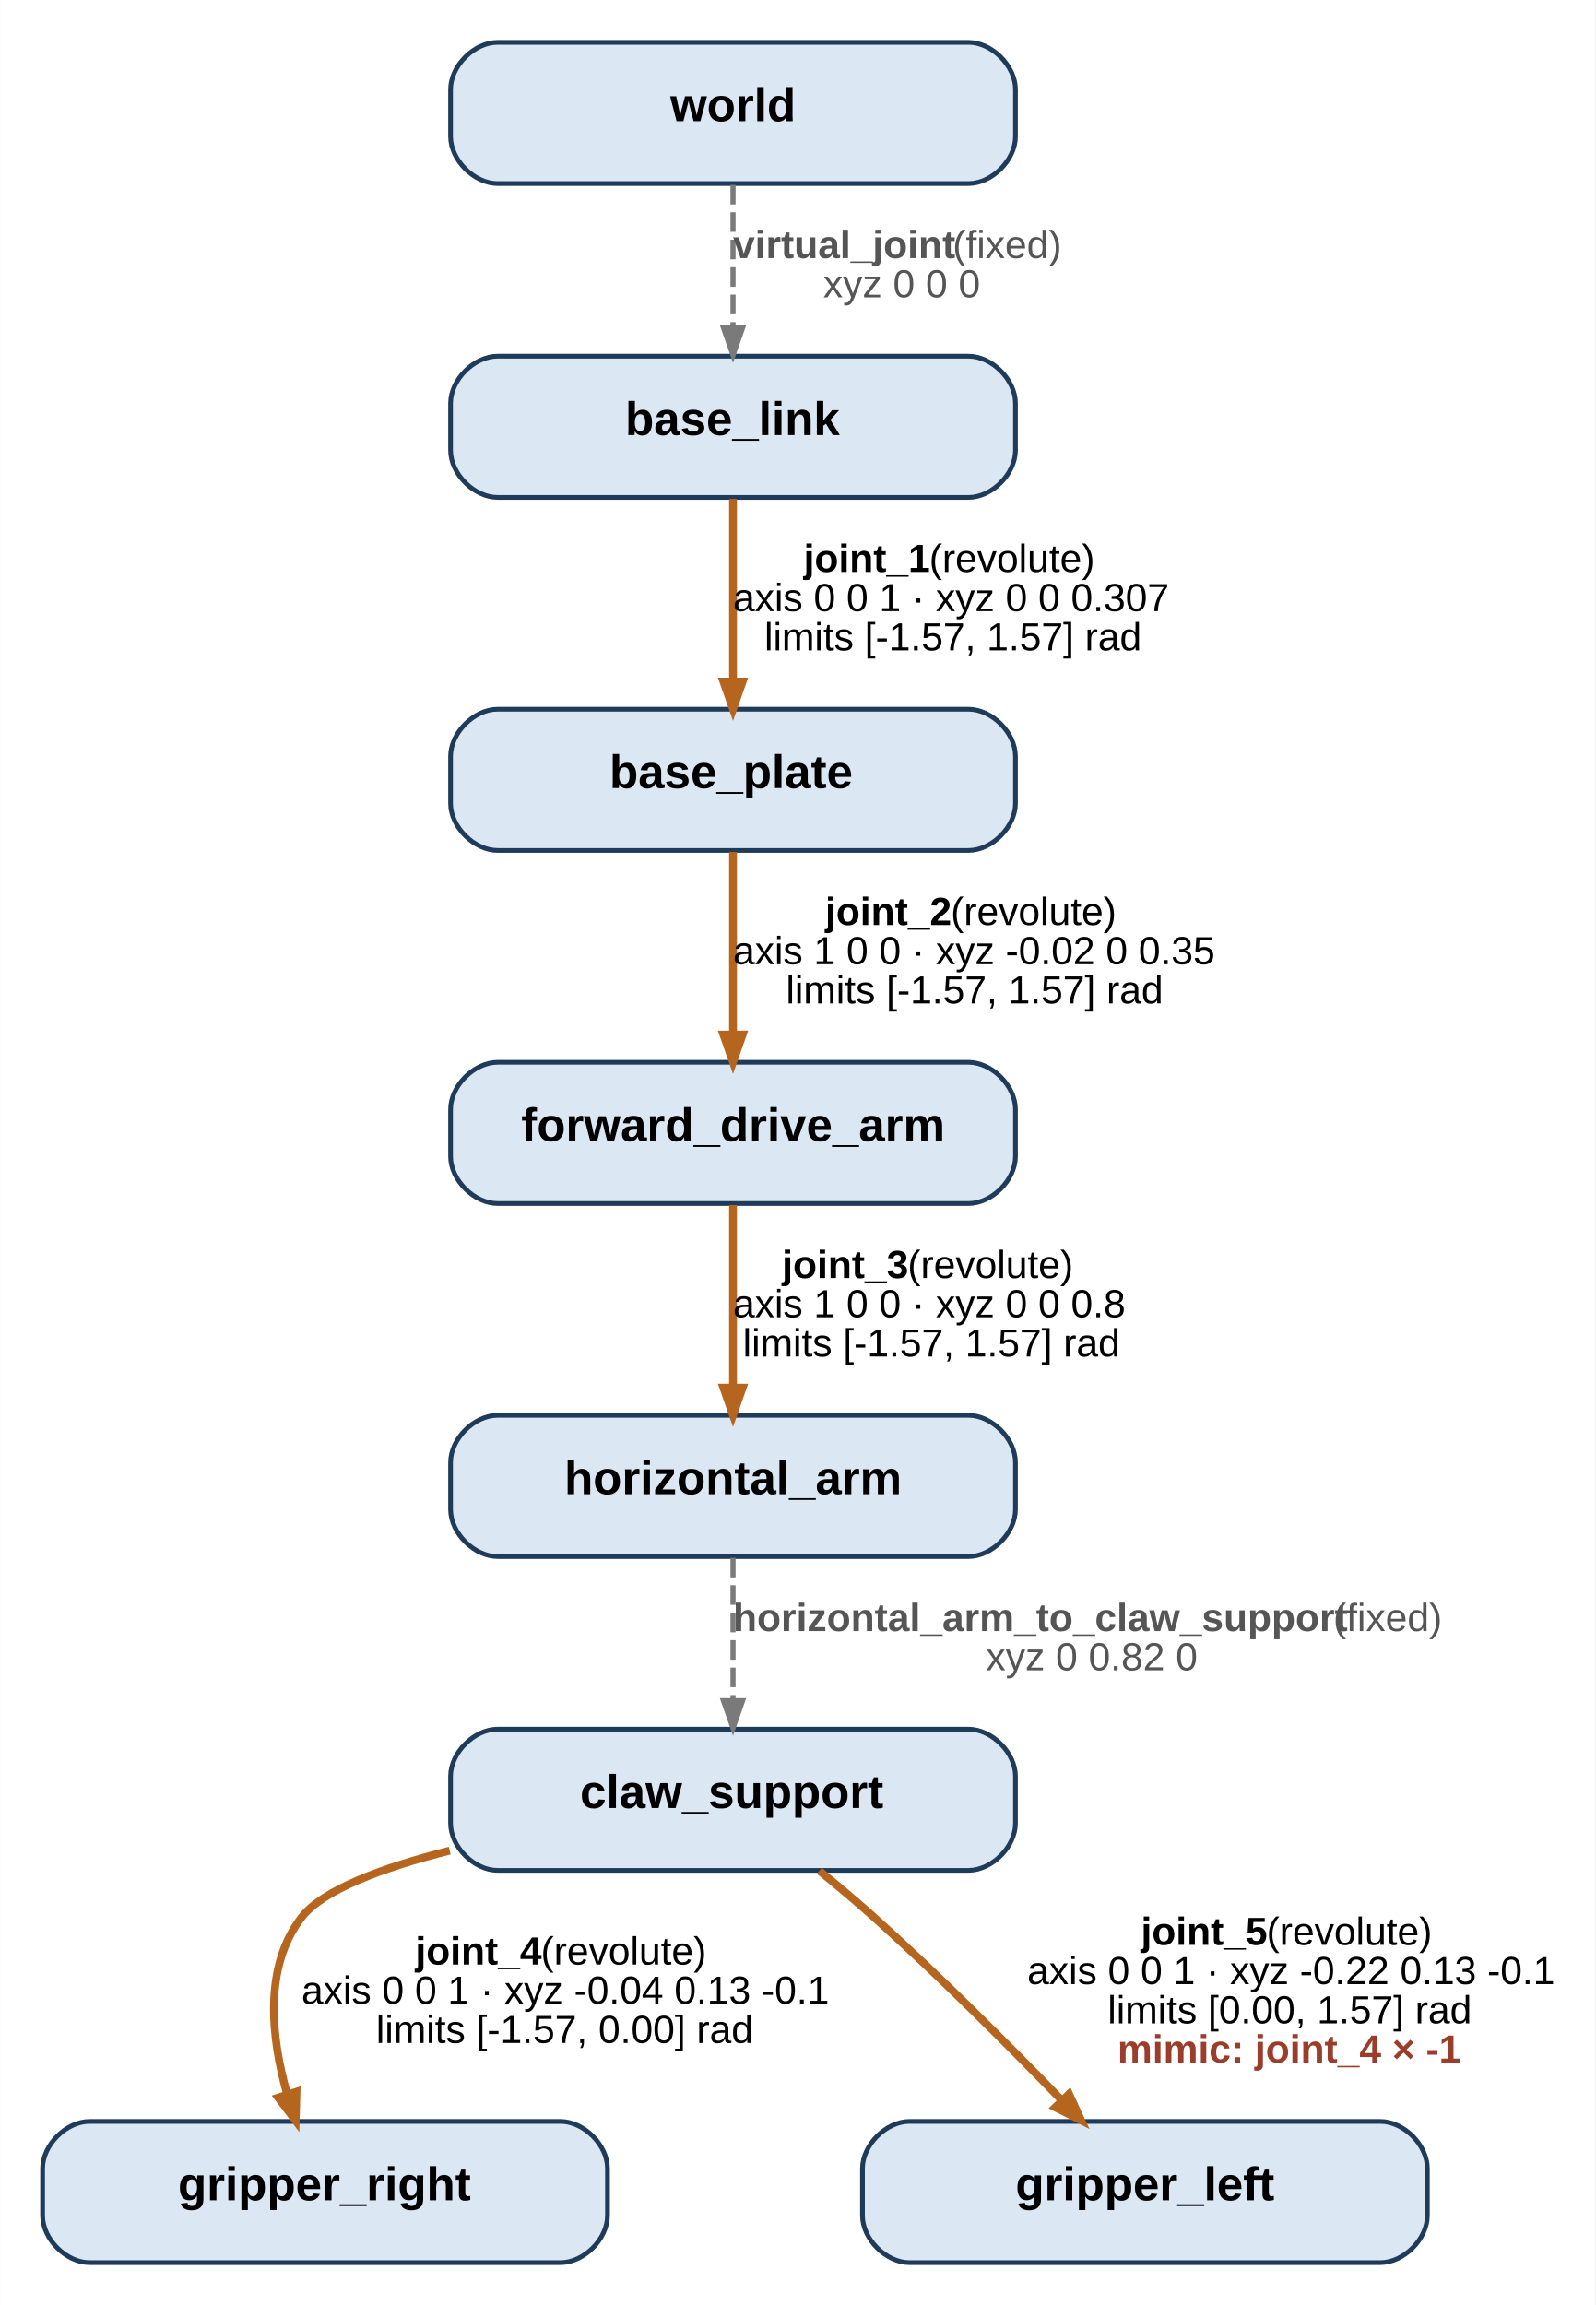
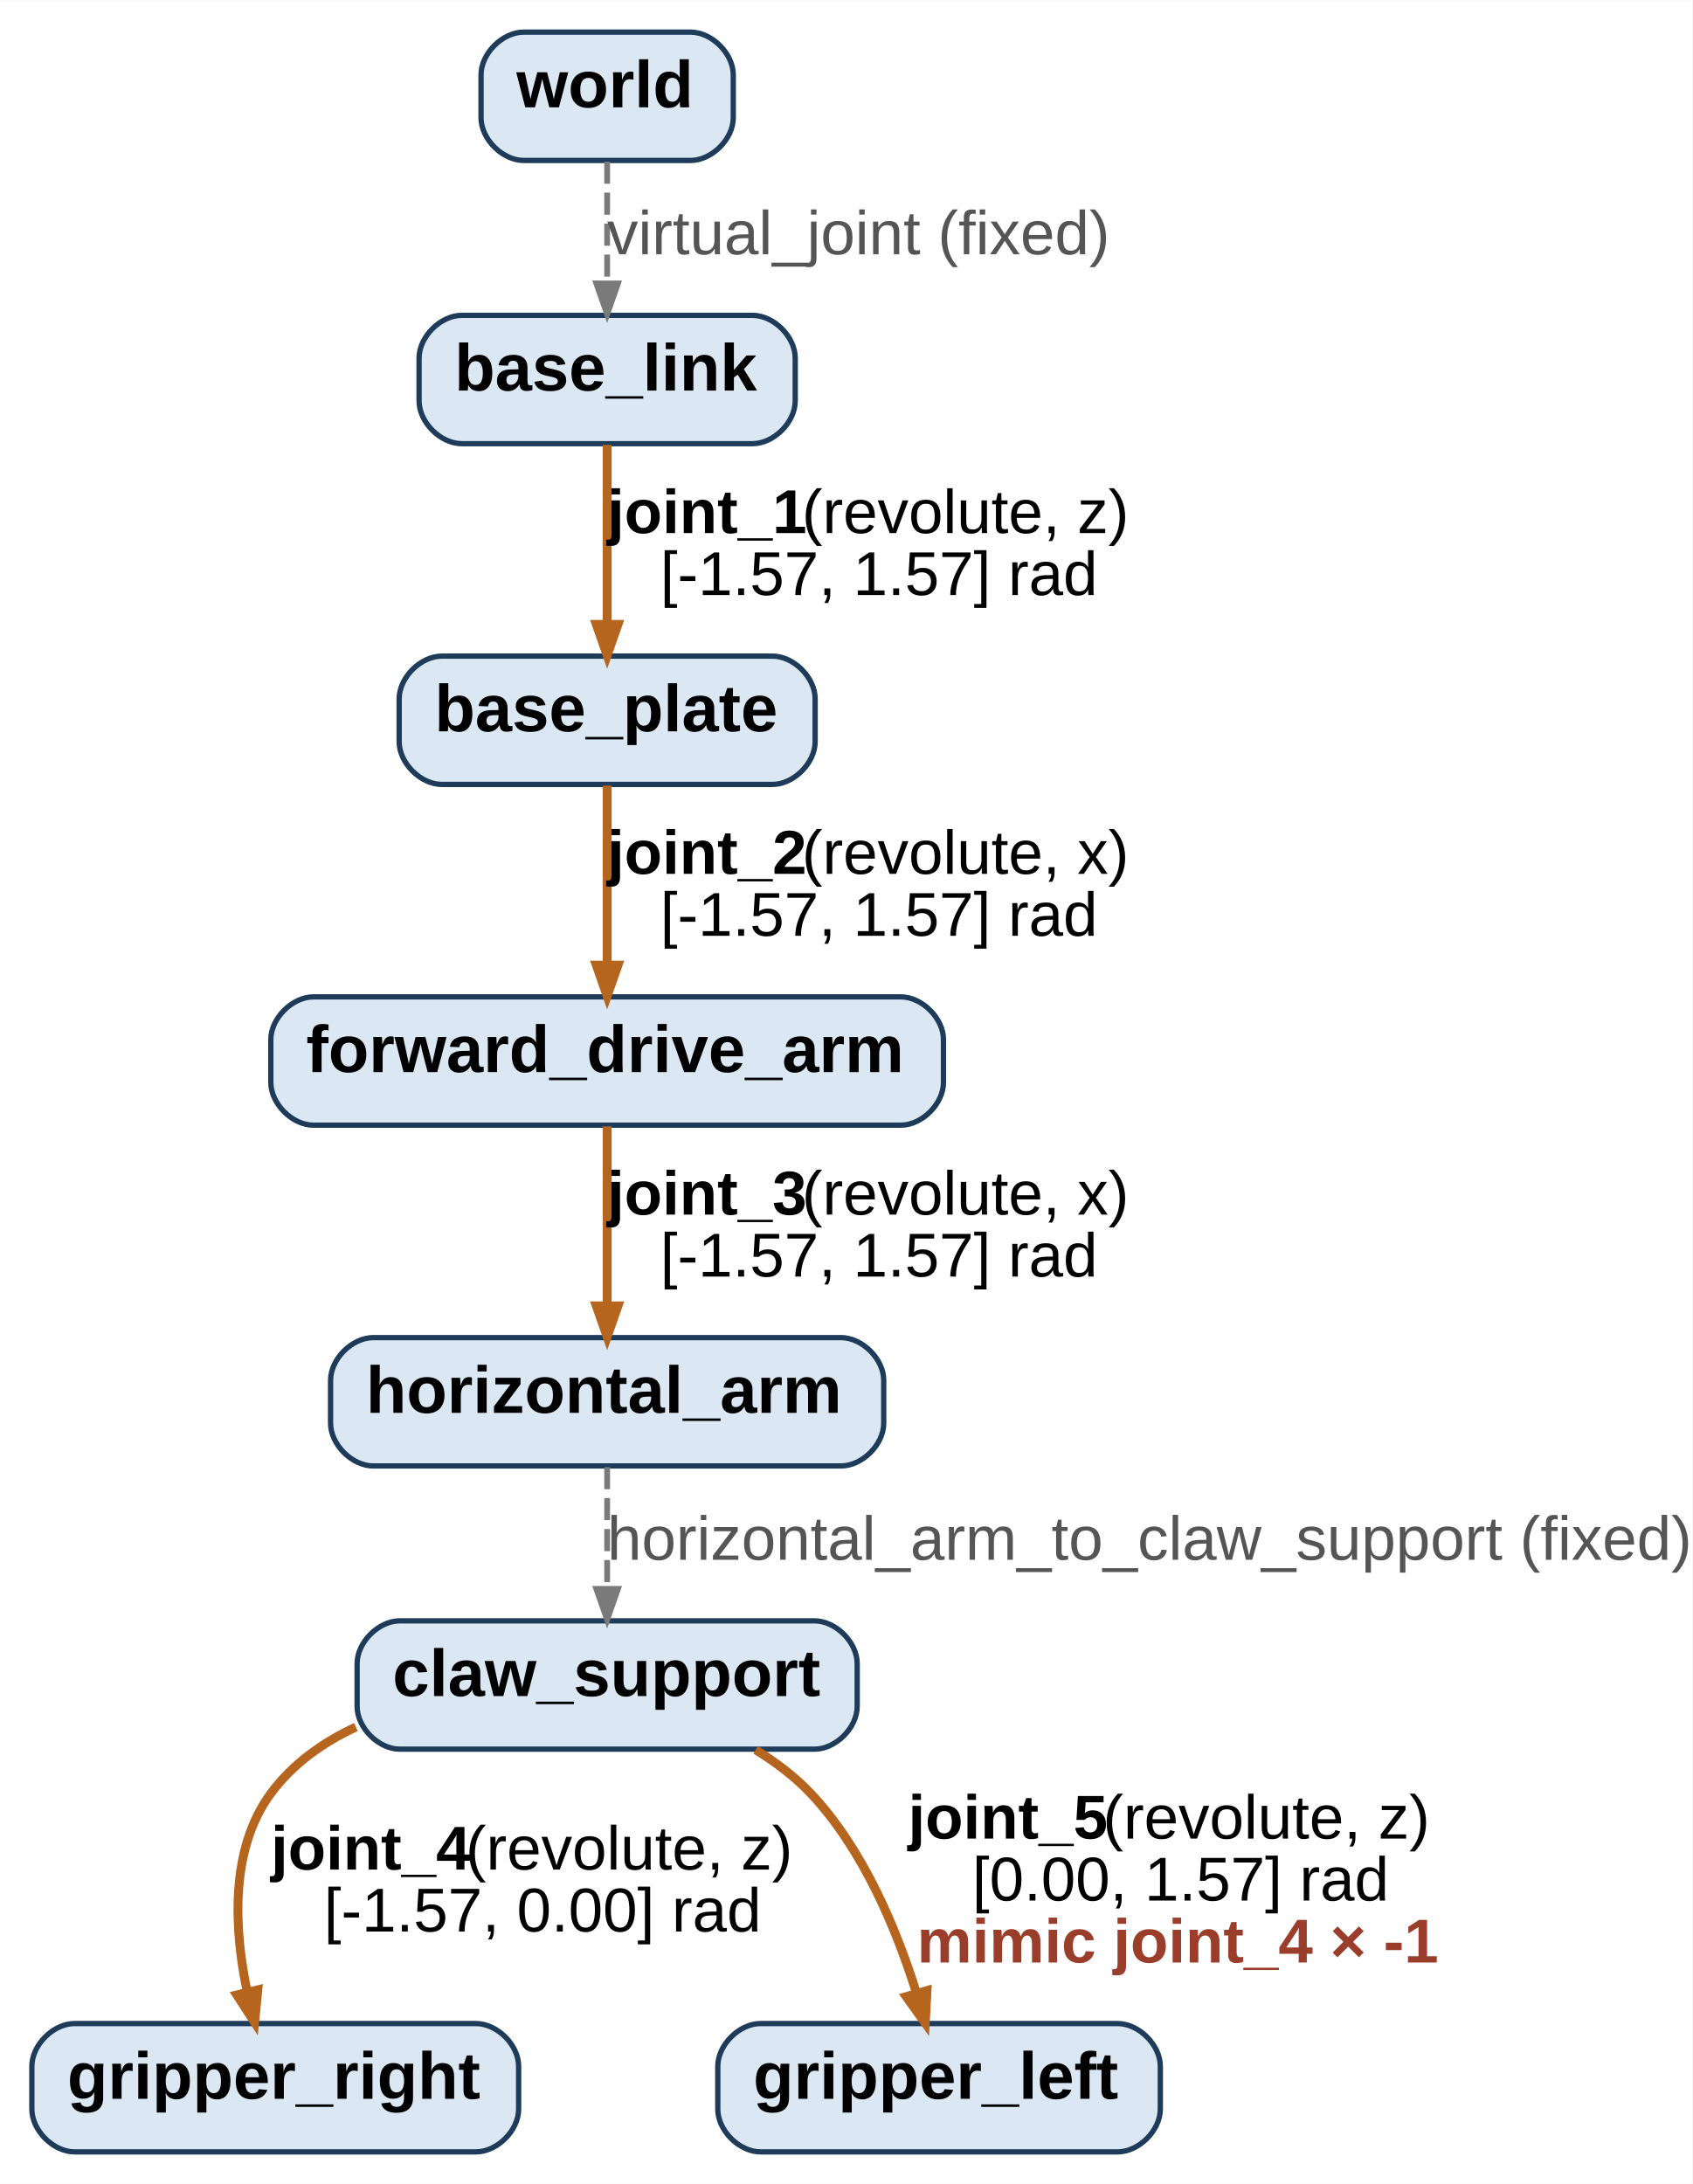
- <svg xmlns="http://www.w3.org/2000/svg" width="407pt" height="588pt" viewBox="0.00 0.00 406.60 587.60">
-   <g id="graph0" class="graph" transform="scale(1 1) rotate(0) translate(10.8 576.8)">
-     <polygon fill="white" stroke="transparent" points="-10.8,10.8 -10.8,-576.8 395.8,-576.8 395.8,10.8 -10.8,10.8" />
+ <svg xmlns="http://www.w3.org/2000/svg" width="382pt" height="493pt" viewBox="0.00 0.00 382.40 493.40">
+   <g id="graph0" class="graph" transform="scale(1 1) rotate(0) translate(7.2 486.2)">
+     <polygon fill="white" stroke="transparent" points="-7.2,7.2 -7.2,-486.2 375.2,-486.2 375.2,7.2 -7.2,7.2" />
    <g id="node1" class="node">
-       <path fill="#dbe7f3" stroke="#1f3b5a" stroke-width="1.2" d="M236,-566C236,-566 116,-566 116,-566 110,-566 104,-560 104,-554 104,-554 104,-542 104,-542 104,-536 110,-530 116,-530 116,-530 236,-530 236,-530 242,-530 248,-536 248,-542 248,-542 248,-554 248,-554 248,-560 242,-566 236,-566" />
-       <text text-anchor="start" x="160" y="-545.9" font-family="Liberation Sans" font-weight="bold" font-size="12.00">world</text>
+       <path fill="#dbe7f3" stroke="#1f3b5a" stroke-width="1.2" d="M148.83,-479C148.83,-479 111.17,-479 111.17,-479 106.33,-479 101.5,-474.17 101.5,-469.33 101.5,-469.33 101.5,-459.67 101.5,-459.67 101.5,-454.83 106.33,-450 111.17,-450 111.17,-450 148.83,-450 148.83,-450 153.67,-450 158.5,-454.83 158.5,-459.67 158.5,-459.67 158.5,-469.33 158.5,-469.33 158.5,-474.17 153.67,-479 148.83,-479" />
+       <text text-anchor="start" x="109.5" y="-462" font-family="Liberation Sans" font-weight="bold" font-size="15.00">world</text>
    </g>
    <g id="node2" class="node">
-       <path fill="#dbe7f3" stroke="#1f3b5a" stroke-width="1.2" d="M236,-486C236,-486 116,-486 116,-486 110,-486 104,-480 104,-474 104,-474 104,-462 104,-462 104,-456 110,-450 116,-450 116,-450 236,-450 236,-450 242,-450 248,-456 248,-462 248,-462 248,-474 248,-474 248,-480 242,-486 236,-486" />
-       <text text-anchor="start" x="148.5" y="-465.9" font-family="Liberation Sans" font-weight="bold" font-size="12.00">base_link</text>
+       <path fill="#dbe7f3" stroke="#1f3b5a" stroke-width="1.2" d="M162.83,-415C162.83,-415 97.17,-415 97.17,-415 92.33,-415 87.5,-410.17 87.5,-405.33 87.5,-405.33 87.5,-395.67 87.5,-395.67 87.5,-390.83 92.33,-386 97.17,-386 97.17,-386 162.83,-386 162.83,-386 167.67,-386 172.5,-390.83 172.5,-395.67 172.5,-395.67 172.5,-405.33 172.5,-405.33 172.5,-410.17 167.67,-415 162.83,-415" />
+       <text text-anchor="start" x="95.5" y="-398" font-family="Liberation Sans" font-weight="bold" font-size="15.00">base_link</text>
    </g>
    <g id="edge1" class="edge">
-       <path fill="none" stroke="#7a7a7a" stroke-width="1.3" stroke-dasharray="5,2" d="M176,-529.69C176,-518.98 176,-505.08 176,-493.29" />
-       <polygon fill="#7a7a7a" stroke="#7a7a7a" stroke-width="1.3" points="178.45,-493.26 176,-486.26 173.55,-493.26 178.45,-493.26" />
-       <text text-anchor="start" x="176" y="-511" font-family="Liberation Sans" font-weight="bold" font-size="10.00" fill="#555555">virtual_joint</text>
-       <text text-anchor="start" x="232" y="-511" font-family="Liberation Sans" font-size="10.00" fill="#555555"> (fixed)</text>
-       <text text-anchor="start" x="199" y="-501" font-family="Liberation Sans" font-size="10.00" fill="#555555">xyz 0 0 0</text>
+       <path fill="none" stroke="#7a7a7a" stroke-width="1.3" stroke-dasharray="5,2" d="M130,-449.74C130,-441.71 130,-431.43 130,-422.41" />
+       <polygon fill="#7a7a7a" stroke="#7a7a7a" stroke-width="1.3" points="132.45,-422.22 130,-415.22 127.55,-422.22 132.45,-422.22" />
+       <text text-anchor="start" x="130" y="-428.8" font-family="Liberation Sans" font-size="14.00" fill="#555555">virtual_joint (fixed)</text>
    </g>
    <g id="node3" class="node">
-       <path fill="#dbe7f3" stroke="#1f3b5a" stroke-width="1.2" d="M236,-396C236,-396 116,-396 116,-396 110,-396 104,-390 104,-384 104,-384 104,-372 104,-372 104,-366 110,-360 116,-360 116,-360 236,-360 236,-360 242,-360 248,-366 248,-372 248,-372 248,-384 248,-384 248,-390 242,-396 236,-396" />
-       <text text-anchor="start" x="144.5" y="-375.9" font-family="Liberation Sans" font-weight="bold" font-size="12.00">base_plate</text>
+       <path fill="#dbe7f3" stroke="#1f3b5a" stroke-width="1.2" d="M167.33,-338C167.33,-338 92.67,-338 92.67,-338 87.83,-338 83,-333.17 83,-328.33 83,-328.33 83,-318.67 83,-318.67 83,-313.83 87.83,-309 92.67,-309 92.67,-309 167.33,-309 167.33,-309 172.17,-309 177,-313.83 177,-318.67 177,-318.67 177,-328.33 177,-328.33 177,-333.17 172.17,-338 167.33,-338" />
+       <text text-anchor="start" x="91" y="-321" font-family="Liberation Sans" font-weight="bold" font-size="15.00">base_plate</text>
    </g>
    <g id="edge2" class="edge">
-       <path fill="none" stroke="#b5651d" stroke-width="2" d="M176,-449.61C176,-436.39 176,-418.03 176,-403.35" />
-       <polygon fill="#b5651d" stroke="#b5651d" stroke-width="2" points="178.45,-403.05 176,-396.05 173.55,-403.05 178.45,-403.05" />
-       <text text-anchor="start" x="194" y="-431" font-family="Liberation Sans" font-weight="bold" font-size="10.00">joint_1</text>
-       <text text-anchor="start" x="226" y="-431" font-family="Liberation Sans" font-size="10.00"> (revolute)</text>
-       <text text-anchor="start" x="176" y="-421" font-family="Liberation Sans" font-size="10.00">axis 0 0 1 · xyz 0 0 0.307</text>
-       <text text-anchor="start" x="184" y="-411" font-family="Liberation Sans" font-size="10.00">limits [-1.57, 1.57] rad</text>
+       <path fill="none" stroke="#b5651d" stroke-width="2" d="M130,-385.74C130,-374.43 130,-358.22 130,-345.32" />
+       <polygon fill="#b5651d" stroke="#b5651d" stroke-width="2" points="132.45,-345.17 130,-338.17 127.55,-345.17 132.45,-345.17" />
+       <text text-anchor="start" x="130" y="-365.8" font-family="Liberation Sans" font-weight="bold" font-size="14.00">joint_1</text>
+       <text text-anchor="start" x="174" y="-365.8" font-family="Liberation Sans" font-size="14.00"> (revolute, z)</text>
+       <text text-anchor="start" x="142" y="-351.8" font-family="Liberation Sans" font-size="14.00">[-1.57, 1.57] rad</text>
    </g>
    <g id="node4" class="node">
-       <path fill="#dbe7f3" stroke="#1f3b5a" stroke-width="1.2" d="M236,-306C236,-306 116,-306 116,-306 110,-306 104,-300 104,-294 104,-294 104,-282 104,-282 104,-276 110,-270 116,-270 116,-270 236,-270 236,-270 242,-270 248,-276 248,-282 248,-282 248,-294 248,-294 248,-300 242,-306 236,-306" />
-       <text text-anchor="start" x="122" y="-285.9" font-family="Liberation Sans" font-weight="bold" font-size="12.00">forward_drive_arm</text>
+       <path fill="#dbe7f3" stroke="#1f3b5a" stroke-width="1.2" d="M196.33,-261C196.33,-261 63.67,-261 63.67,-261 58.83,-261 54,-256.17 54,-251.33 54,-251.33 54,-241.67 54,-241.67 54,-236.83 58.83,-232 63.67,-232 63.67,-232 196.33,-232 196.33,-232 201.17,-232 206,-236.83 206,-241.67 206,-241.67 206,-251.33 206,-251.33 206,-256.17 201.17,-261 196.33,-261" />
+       <text text-anchor="start" x="62" y="-244" font-family="Liberation Sans" font-weight="bold" font-size="15.00">forward_drive_arm</text>
    </g>
    <g id="edge3" class="edge">
-       <path fill="none" stroke="#b5651d" stroke-width="2" d="M176,-359.61C176,-346.39 176,-328.03 176,-313.35" />
-       <polygon fill="#b5651d" stroke="#b5651d" stroke-width="2" points="178.45,-313.05 176,-306.05 173.55,-313.05 178.45,-313.05" />
-       <text text-anchor="start" x="199.5" y="-341" font-family="Liberation Sans" font-weight="bold" font-size="10.00">joint_2</text>
-       <text text-anchor="start" x="231.5" y="-341" font-family="Liberation Sans" font-size="10.00"> (revolute)</text>
-       <text text-anchor="start" x="176" y="-331" font-family="Liberation Sans" font-size="10.00">axis 1 0 0 · xyz -0.02 0 0.35</text>
-       <text text-anchor="start" x="189.5" y="-321" font-family="Liberation Sans" font-size="10.00">limits [-1.57, 1.57] rad</text>
+       <path fill="none" stroke="#b5651d" stroke-width="2" d="M130,-308.74C130,-297.43 130,-281.22 130,-268.32" />
+       <polygon fill="#b5651d" stroke="#b5651d" stroke-width="2" points="132.45,-268.17 130,-261.17 127.55,-268.17 132.45,-268.17" />
+       <text text-anchor="start" x="130" y="-288.8" font-family="Liberation Sans" font-weight="bold" font-size="14.00">joint_2</text>
+       <text text-anchor="start" x="174" y="-288.8" font-family="Liberation Sans" font-size="14.00"> (revolute, x)</text>
+       <text text-anchor="start" x="142" y="-274.8" font-family="Liberation Sans" font-size="14.00">[-1.57, 1.57] rad</text>
    </g>
    <g id="node5" class="node">
-       <path fill="#dbe7f3" stroke="#1f3b5a" stroke-width="1.2" d="M236,-216C236,-216 116,-216 116,-216 110,-216 104,-210 104,-204 104,-204 104,-192 104,-192 104,-186 110,-180 116,-180 116,-180 236,-180 236,-180 242,-180 248,-186 248,-192 248,-192 248,-204 248,-204 248,-210 242,-216 236,-216" />
-       <text text-anchor="start" x="133" y="-195.9" font-family="Liberation Sans" font-weight="bold" font-size="12.00">horizontal_arm</text>
+       <path fill="#dbe7f3" stroke="#1f3b5a" stroke-width="1.2" d="M182.83,-184C182.83,-184 77.17,-184 77.17,-184 72.33,-184 67.5,-179.17 67.5,-174.33 67.5,-174.33 67.5,-164.67 67.5,-164.67 67.5,-159.83 72.33,-155 77.17,-155 77.17,-155 182.83,-155 182.83,-155 187.67,-155 192.5,-159.83 192.5,-164.67 192.5,-164.67 192.5,-174.33 192.5,-174.33 192.5,-179.17 187.67,-184 182.83,-184" />
+       <text text-anchor="start" x="75.5" y="-167" font-family="Liberation Sans" font-weight="bold" font-size="15.00">horizontal_arm</text>
    </g>
    <g id="edge4" class="edge">
-       <path fill="none" stroke="#b5651d" stroke-width="2" d="M176,-269.61C176,-256.39 176,-238.03 176,-223.35" />
-       <polygon fill="#b5651d" stroke="#b5651d" stroke-width="2" points="178.45,-223.05 176,-216.05 173.55,-223.05 178.45,-223.05" />
-       <text text-anchor="start" x="188.5" y="-251" font-family="Liberation Sans" font-weight="bold" font-size="10.00">joint_3</text>
-       <text text-anchor="start" x="220.5" y="-251" font-family="Liberation Sans" font-size="10.00"> (revolute)</text>
-       <text text-anchor="start" x="176" y="-241" font-family="Liberation Sans" font-size="10.00">axis 1 0 0 · xyz 0 0 0.8</text>
-       <text text-anchor="start" x="178.5" y="-231" font-family="Liberation Sans" font-size="10.00">limits [-1.57, 1.57] rad</text>
+       <path fill="none" stroke="#b5651d" stroke-width="2" d="M130,-231.74C130,-220.43 130,-204.22 130,-191.32" />
+       <polygon fill="#b5651d" stroke="#b5651d" stroke-width="2" points="132.45,-191.17 130,-184.17 127.55,-191.17 132.45,-191.17" />
+       <text text-anchor="start" x="130" y="-211.8" font-family="Liberation Sans" font-weight="bold" font-size="14.00">joint_3</text>
+       <text text-anchor="start" x="174" y="-211.8" font-family="Liberation Sans" font-size="14.00"> (revolute, x)</text>
+       <text text-anchor="start" x="142" y="-197.8" font-family="Liberation Sans" font-size="14.00">[-1.57, 1.57] rad</text>
    </g>
    <g id="node6" class="node">
-       <path fill="#dbe7f3" stroke="#1f3b5a" stroke-width="1.2" d="M236,-136C236,-136 116,-136 116,-136 110,-136 104,-130 104,-124 104,-124 104,-112 104,-112 104,-106 110,-100 116,-100 116,-100 236,-100 236,-100 242,-100 248,-106 248,-112 248,-112 248,-124 248,-124 248,-130 242,-136 236,-136" />
-       <text text-anchor="start" x="137" y="-115.9" font-family="Liberation Sans" font-weight="bold" font-size="12.00">claw_support</text>
+       <path fill="#dbe7f3" stroke="#1f3b5a" stroke-width="1.2" d="M176.83,-120C176.83,-120 83.17,-120 83.17,-120 78.33,-120 73.5,-115.17 73.5,-110.33 73.5,-110.33 73.5,-100.67 73.5,-100.67 73.5,-95.83 78.33,-91 83.17,-91 83.17,-91 176.83,-91 176.83,-91 181.67,-91 186.5,-95.83 186.5,-100.67 186.5,-100.67 186.5,-110.33 186.5,-110.33 186.5,-115.17 181.67,-120 176.83,-120" />
+       <text text-anchor="start" x="81.5" y="-103" font-family="Liberation Sans" font-weight="bold" font-size="15.00">claw_support</text>
    </g>
    <g id="edge5" class="edge">
-       <path fill="none" stroke="#7a7a7a" stroke-width="1.3" stroke-dasharray="5,2" d="M176,-179.69C176,-168.98 176,-155.08 176,-143.29" />
-       <polygon fill="#7a7a7a" stroke="#7a7a7a" stroke-width="1.3" points="178.45,-143.26 176,-136.26 173.55,-143.26 178.45,-143.26" />
-       <text text-anchor="start" x="176" y="-161" font-family="Liberation Sans" font-weight="bold" font-size="10.00" fill="#555555">horizontal_arm_to_claw_support</text>
-       <text text-anchor="start" x="329" y="-161" font-family="Liberation Sans" font-size="10.00" fill="#555555"> (fixed)</text>
-       <text text-anchor="start" x="240.5" y="-151" font-family="Liberation Sans" font-size="10.00" fill="#555555">xyz 0 0.82 0</text>
+       <path fill="none" stroke="#7a7a7a" stroke-width="1.3" stroke-dasharray="5,2" d="M130,-154.74C130,-146.71 130,-136.43 130,-127.41" />
+       <polygon fill="#7a7a7a" stroke="#7a7a7a" stroke-width="1.3" points="132.45,-127.22 130,-120.22 127.55,-127.22 132.45,-127.22" />
+       <text text-anchor="start" x="130" y="-133.8" font-family="Liberation Sans" font-size="14.00" fill="#555555">horizontal_arm_to_claw_support (fixed)</text>
    </g>
    <g id="node7" class="node">
-       <path fill="#dbe7f3" stroke="#1f3b5a" stroke-width="1.2" d="M132,-36C132,-36 12,-36 12,-36 6,-36 0,-30 0,-24 0,-24 0,-12 0,-12 0,-6 6,0 12,0 12,0 132,0 132,0 138,0 144,-6 144,-12 144,-12 144,-24 144,-24 144,-30 138,-36 132,-36" />
-       <text text-anchor="start" x="34.5" y="-15.9" font-family="Liberation Sans" font-weight="bold" font-size="12.00">gripper_right</text>
+       <path fill="#dbe7f3" stroke="#1f3b5a" stroke-width="1.2" d="M100.33,-29C100.33,-29 9.67,-29 9.67,-29 4.83,-29 0,-24.17 0,-19.33 0,-19.33 0,-9.67 0,-9.67 0,-4.83 4.83,0 9.67,0 9.67,0 100.33,0 100.33,0 105.17,0 110,-4.83 110,-9.67 110,-9.67 110,-19.33 110,-19.33 110,-24.17 105.17,-29 100.33,-29" />
+       <text text-anchor="start" x="8" y="-12" font-family="Liberation Sans" font-weight="bold" font-size="15.00">gripper_right</text>
    </g>
    <g id="edge6" class="edge">
-       <path fill="none" stroke="#b5651d" stroke-width="2" d="M103.78,-105.04C86.46,-100.65 71.39,-95 66,-88 56.29,-75.39 58.22,-57.38 62.35,-42.92" />
-       <polygon fill="#b5651d" stroke="#b5651d" stroke-width="2" points="64.72,-43.56 64.52,-36.15 60.05,-42.07 64.72,-43.56" />
-       <text text-anchor="start" x="95" y="-76" font-family="Liberation Sans" font-weight="bold" font-size="10.00">joint_4</text>
-       <text text-anchor="start" x="127" y="-76" font-family="Liberation Sans" font-size="10.00"> (revolute)</text>
-       <text text-anchor="start" x="66" y="-66" font-family="Liberation Sans" font-size="10.00">axis 0 0 1 · xyz -0.04 0.13 -0.1</text>
-       <text text-anchor="start" x="85" y="-56" font-family="Liberation Sans" font-size="10.00">limits [-1.57, 0.00] rad</text>
+       <path fill="none" stroke="#b5651d" stroke-width="2" d="M73.22,-96C65.71,-92.5 58.92,-87.67 54,-81 44.63,-68.3 45.72,-50.11 48.67,-36.13" />
+       <polygon fill="#b5651d" stroke="#b5651d" stroke-width="2" points="51.07,-36.63 50.34,-29.25 46.31,-35.47 51.07,-36.63" />
+       <text text-anchor="start" x="54" y="-63.8" font-family="Liberation Sans" font-weight="bold" font-size="14.00">joint_4</text>
+       <text text-anchor="start" x="98" y="-63.8" font-family="Liberation Sans" font-size="14.00"> (revolute, z)</text>
+       <text text-anchor="start" x="66" y="-49.8" font-family="Liberation Sans" font-size="14.00">[-1.57, 0.00] rad</text>
    </g>
    <g id="node8" class="node">
-       <path fill="#dbe7f3" stroke="#1f3b5a" stroke-width="1.2" d="M341,-36C341,-36 221,-36 221,-36 215,-36 209,-30 209,-24 209,-24 209,-12 209,-12 209,-6 215,0 221,0 221,0 341,0 341,0 347,0 353,-6 353,-12 353,-12 353,-24 353,-24 353,-30 347,-36 341,-36" />
-       <text text-anchor="start" x="248" y="-15.9" font-family="Liberation Sans" font-weight="bold" font-size="12.00">gripper_left</text>
+       <path fill="#dbe7f3" stroke="#1f3b5a" stroke-width="1.2" d="M245.33,-29C245.33,-29 164.67,-29 164.67,-29 159.83,-29 155,-24.17 155,-19.33 155,-19.33 155,-9.67 155,-9.67 155,-4.83 159.83,0 164.67,0 164.67,0 245.33,0 245.33,0 250.17,0 255,-4.83 255,-9.67 255,-9.67 255,-19.33 255,-19.33 255,-24.17 250.17,-29 245.33,-29" />
+       <text text-anchor="start" x="163" y="-12" font-family="Liberation Sans" font-weight="bold" font-size="15.00">gripper_left</text>
    </g>
    <g id="edge7" class="edge">
-       <path fill="none" stroke="#b5651d" stroke-width="2" d="M198.01,-99.89C202.71,-96.07 207.58,-91.97 212,-88 228.58,-73.11 246.34,-55.3 259.69,-41.51" />
-       <polygon fill="#b5651d" stroke="#b5651d" stroke-width="2" points="261.67,-42.99 264.76,-36.25 258.14,-39.59 261.67,-42.99" />
-       <text text-anchor="start" x="280" y="-81" font-family="Liberation Sans" font-weight="bold" font-size="10.00">joint_5</text>
-       <text text-anchor="start" x="312" y="-81" font-family="Liberation Sans" font-size="10.00"> (revolute)</text>
-       <text text-anchor="start" x="251" y="-71" font-family="Liberation Sans" font-size="10.00">axis 0 0 1 · xyz -0.22 0.13 -0.1</text>
-       <text text-anchor="start" x="271.5" y="-61" font-family="Liberation Sans" font-size="10.00">limits [0.00, 1.57] rad</text>
-       <text text-anchor="start" x="274" y="-51" font-family="Liberation Sans" font-weight="bold" font-size="10.00" fill="#9b3d2b">mimic: joint_4 × -1</text>
+       <path fill="none" stroke="#b5651d" stroke-width="2" d="M163.57,-90.85C168.11,-88.05 172.43,-84.78 176,-81 187.94,-68.38 195.48,-50.04 199.87,-35.97" />
+       <polygon fill="#b5651d" stroke="#b5651d" stroke-width="2" points="202.28,-36.46 201.89,-29.06 197.57,-35.09 202.28,-36.46" />
+       <text text-anchor="start" x="198" y="-70.8" font-family="Liberation Sans" font-weight="bold" font-size="14.00">joint_5</text>
+       <text text-anchor="start" x="242" y="-70.8" font-family="Liberation Sans" font-size="14.00"> (revolute, z)</text>
+       <text text-anchor="start" x="212.5" y="-56.8" font-family="Liberation Sans" font-size="14.00">[0.00, 1.57] rad</text>
+       <text text-anchor="start" x="200" y="-42.8" font-family="Liberation Sans" font-weight="bold" font-size="14.00" fill="#9b3d2b">mimic joint_4 × -1</text>
    </g>
  </g>
</svg>
